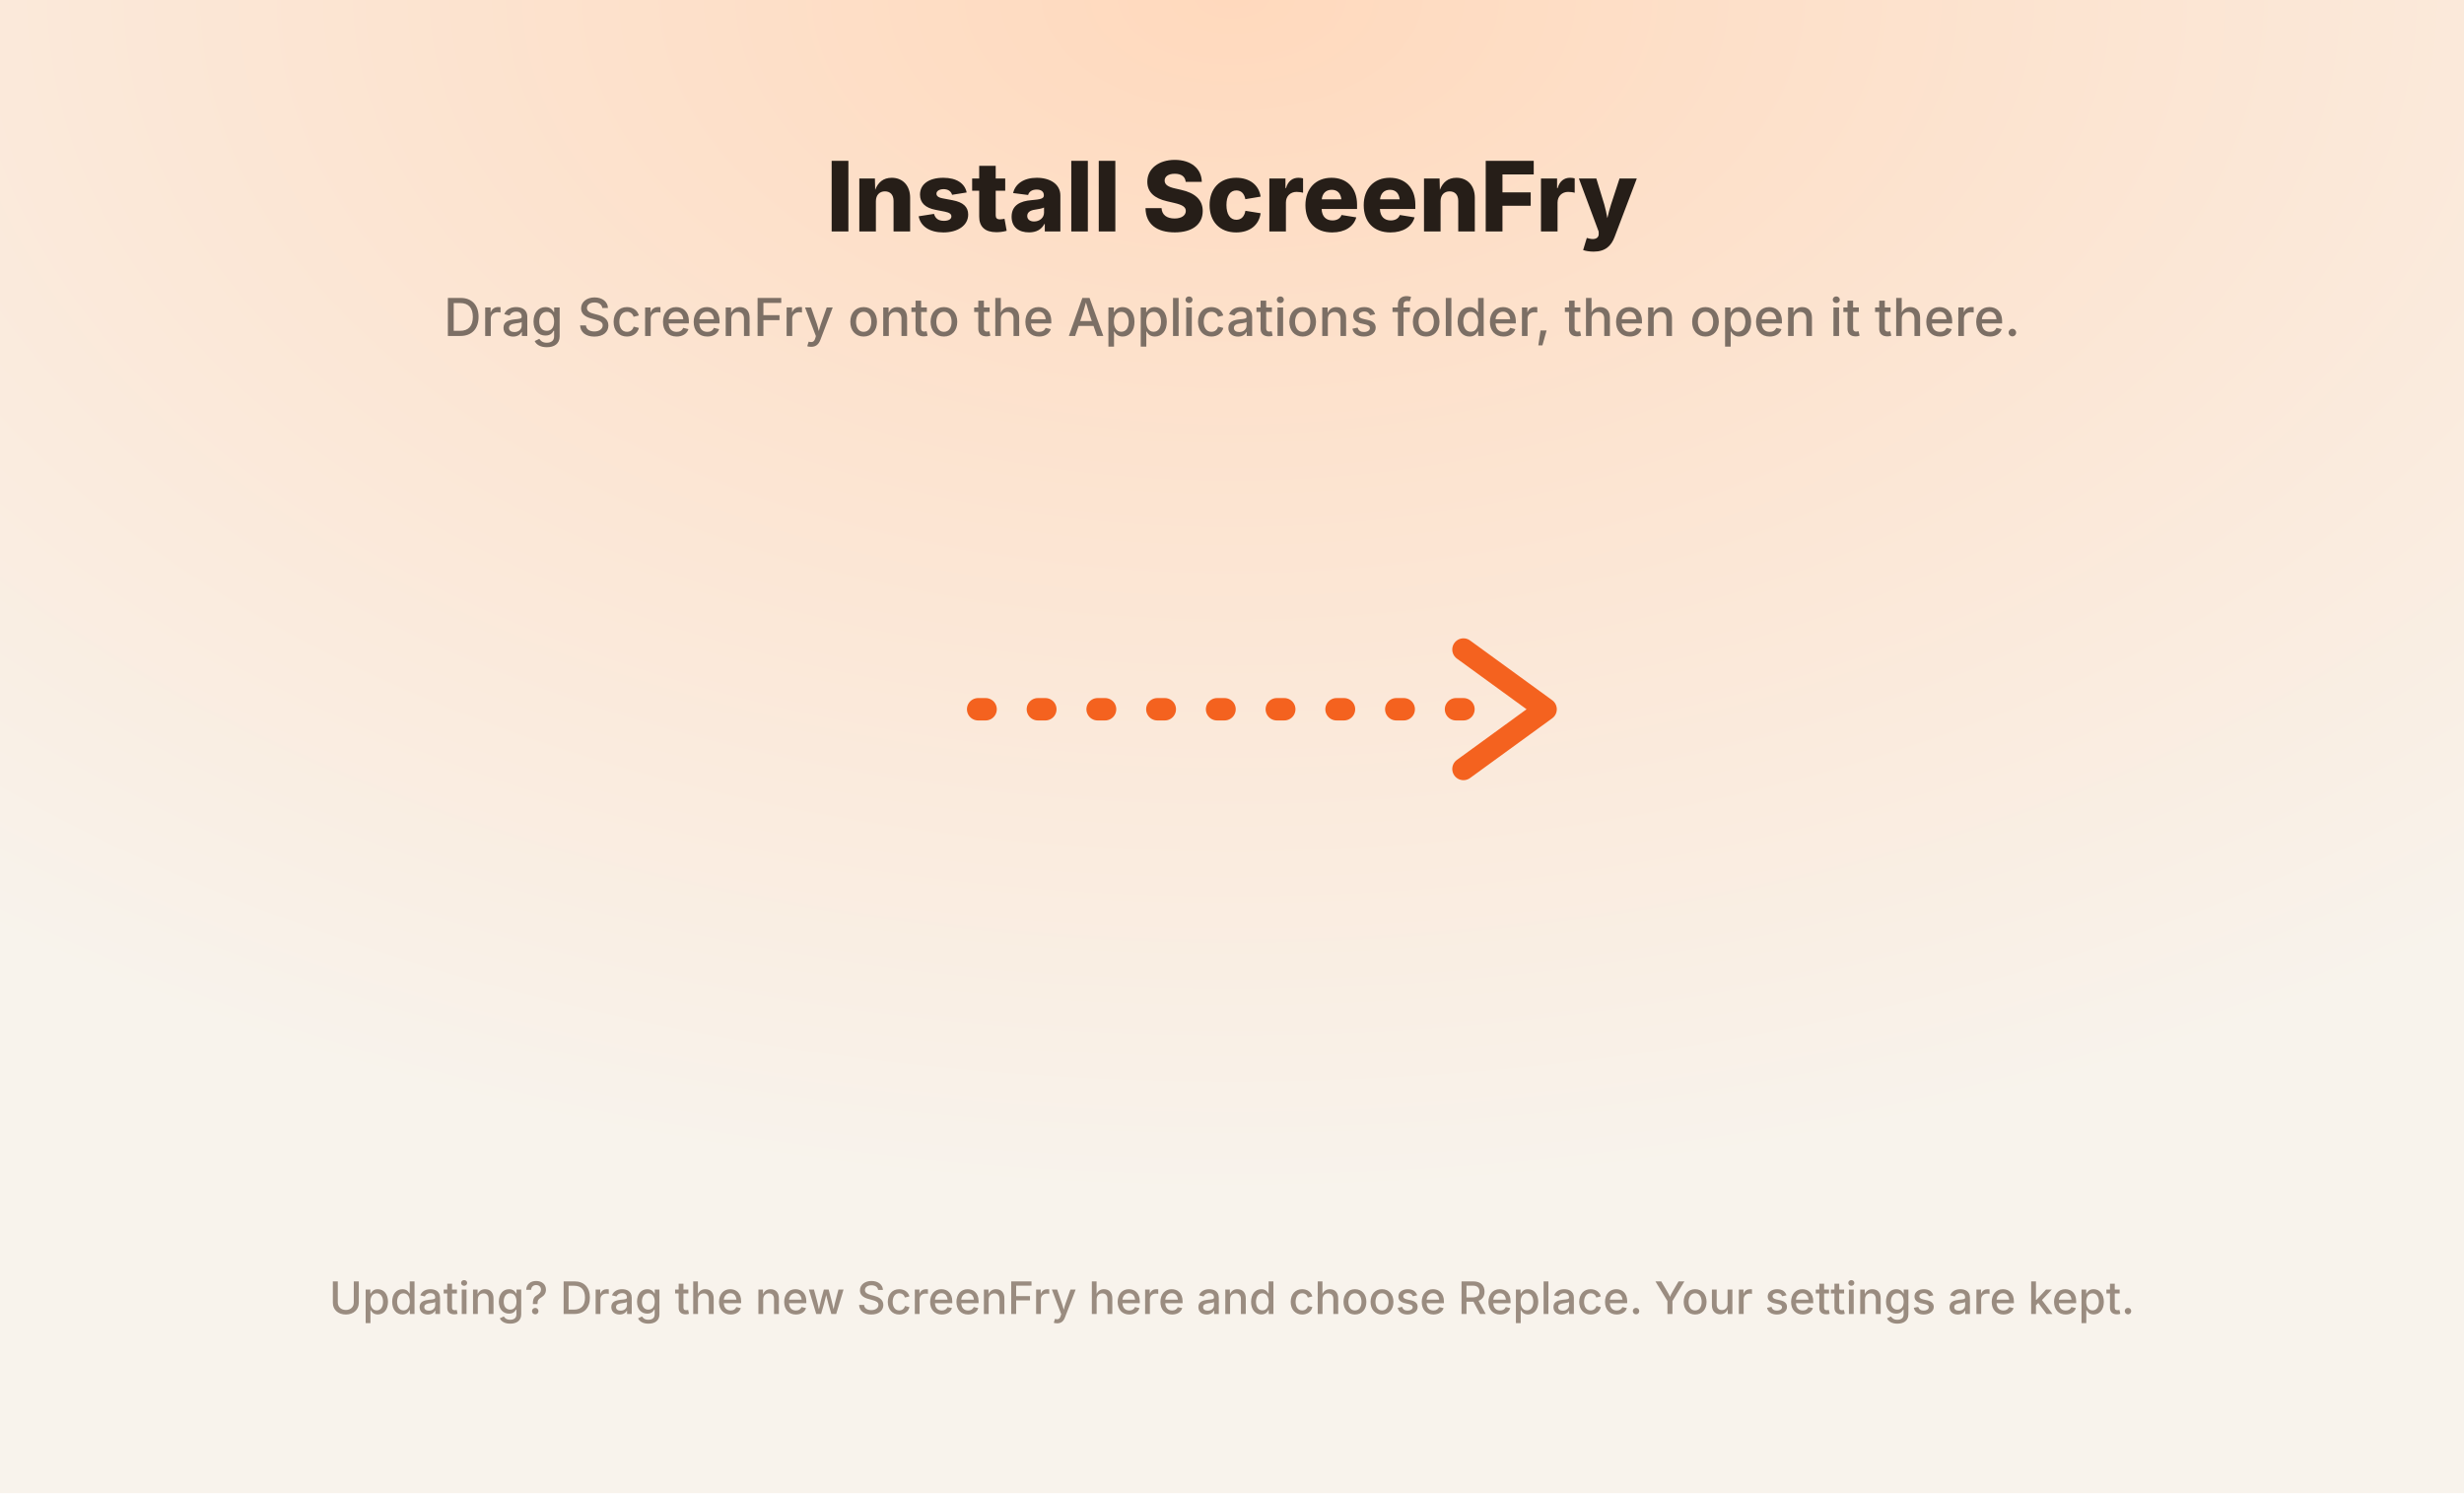
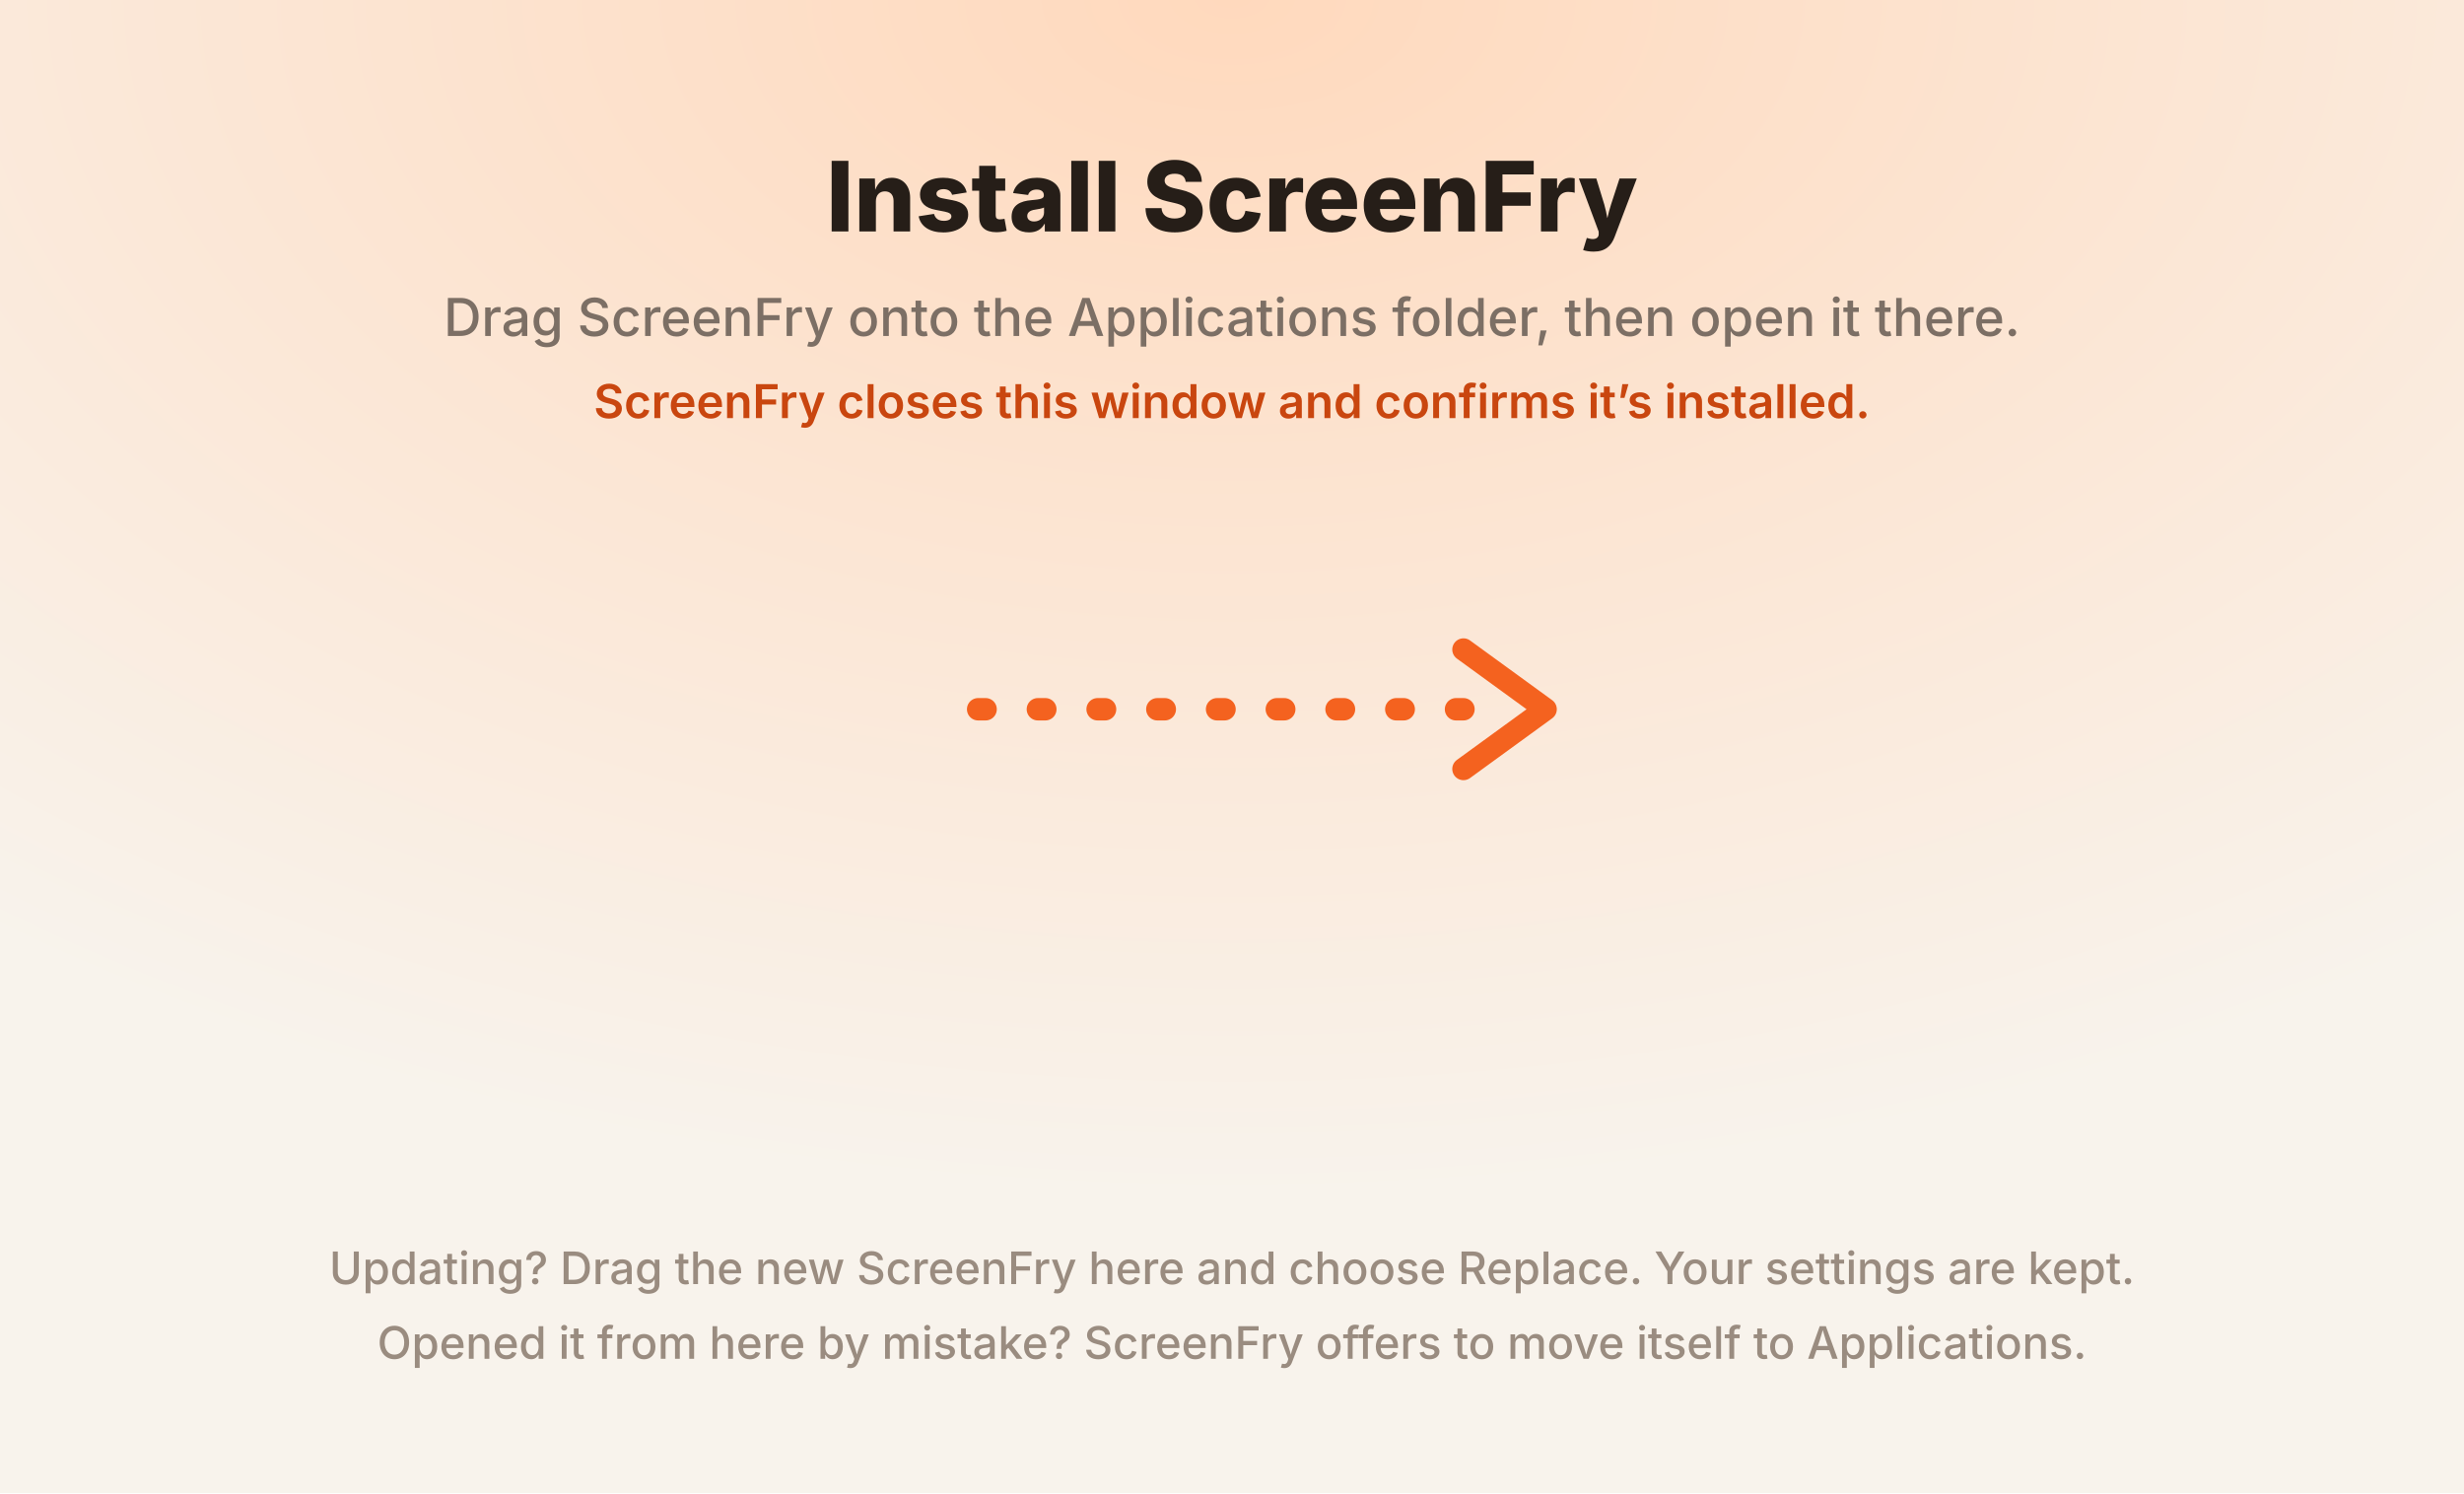
<svg xmlns="http://www.w3.org/2000/svg" width="660" height="400" viewBox="0 0 660 400">
  <defs>
    <radialGradient id="glow" cx="50%" cy="0%" r="80%">
      <stop offset="0" stop-color="#ffd9bd" />
      <stop offset="1" stop-color="#f8f3ec" />
    </radialGradient>
  </defs>
  <rect width="660" height="400" fill="url(#glow)" />
  <text x="330" y="62" text-anchor="middle" font-family="Inter" font-weight="800" font-size="26" fill="#261e18">Install ScreenFry</text>
  <text x="330" y="90" text-anchor="middle" font-family="Inter" font-weight="500" font-size="14" fill="#7c6f65">Drag ScreenFry onto the Applications folder, then open it there.</text>
+   <text x="330" y="112" text-anchor="middle" font-family="Inter" font-weight="600" font-size="12.5" fill="#c9460f">ScreenFry closes this window and confirms it’s installed.</text>
  <path d="M262 190 H398" stroke="#f4621f" stroke-width="6" stroke-linecap="round" stroke-dasharray="2 14" fill="none" />
  <path d="M392 174 L414 190 L392 206" stroke="#f4621f" stroke-width="6" stroke-linecap="round" stroke-linejoin="round" fill="none" />
-   <text x="330" y="352" text-anchor="middle" font-family="Inter" font-weight="500" font-size="12" fill="#9a8c80">Updating? Drag the new ScreenFry here and choose Replace. Your settings are kept.</text>
+   <text x="330" y="344" text-anchor="middle" font-family="Inter" font-weight="500" font-size="12" fill="#9a8c80">Updating? Drag the new ScreenFry here and choose Replace. Your settings are kept.</text>
+   <text x="330" y="364" text-anchor="middle" font-family="Inter" font-weight="500" font-size="12" fill="#9a8c80">Opened it from here by mistake? ScreenFry offers to move itself to Applications.</text>
</svg>
